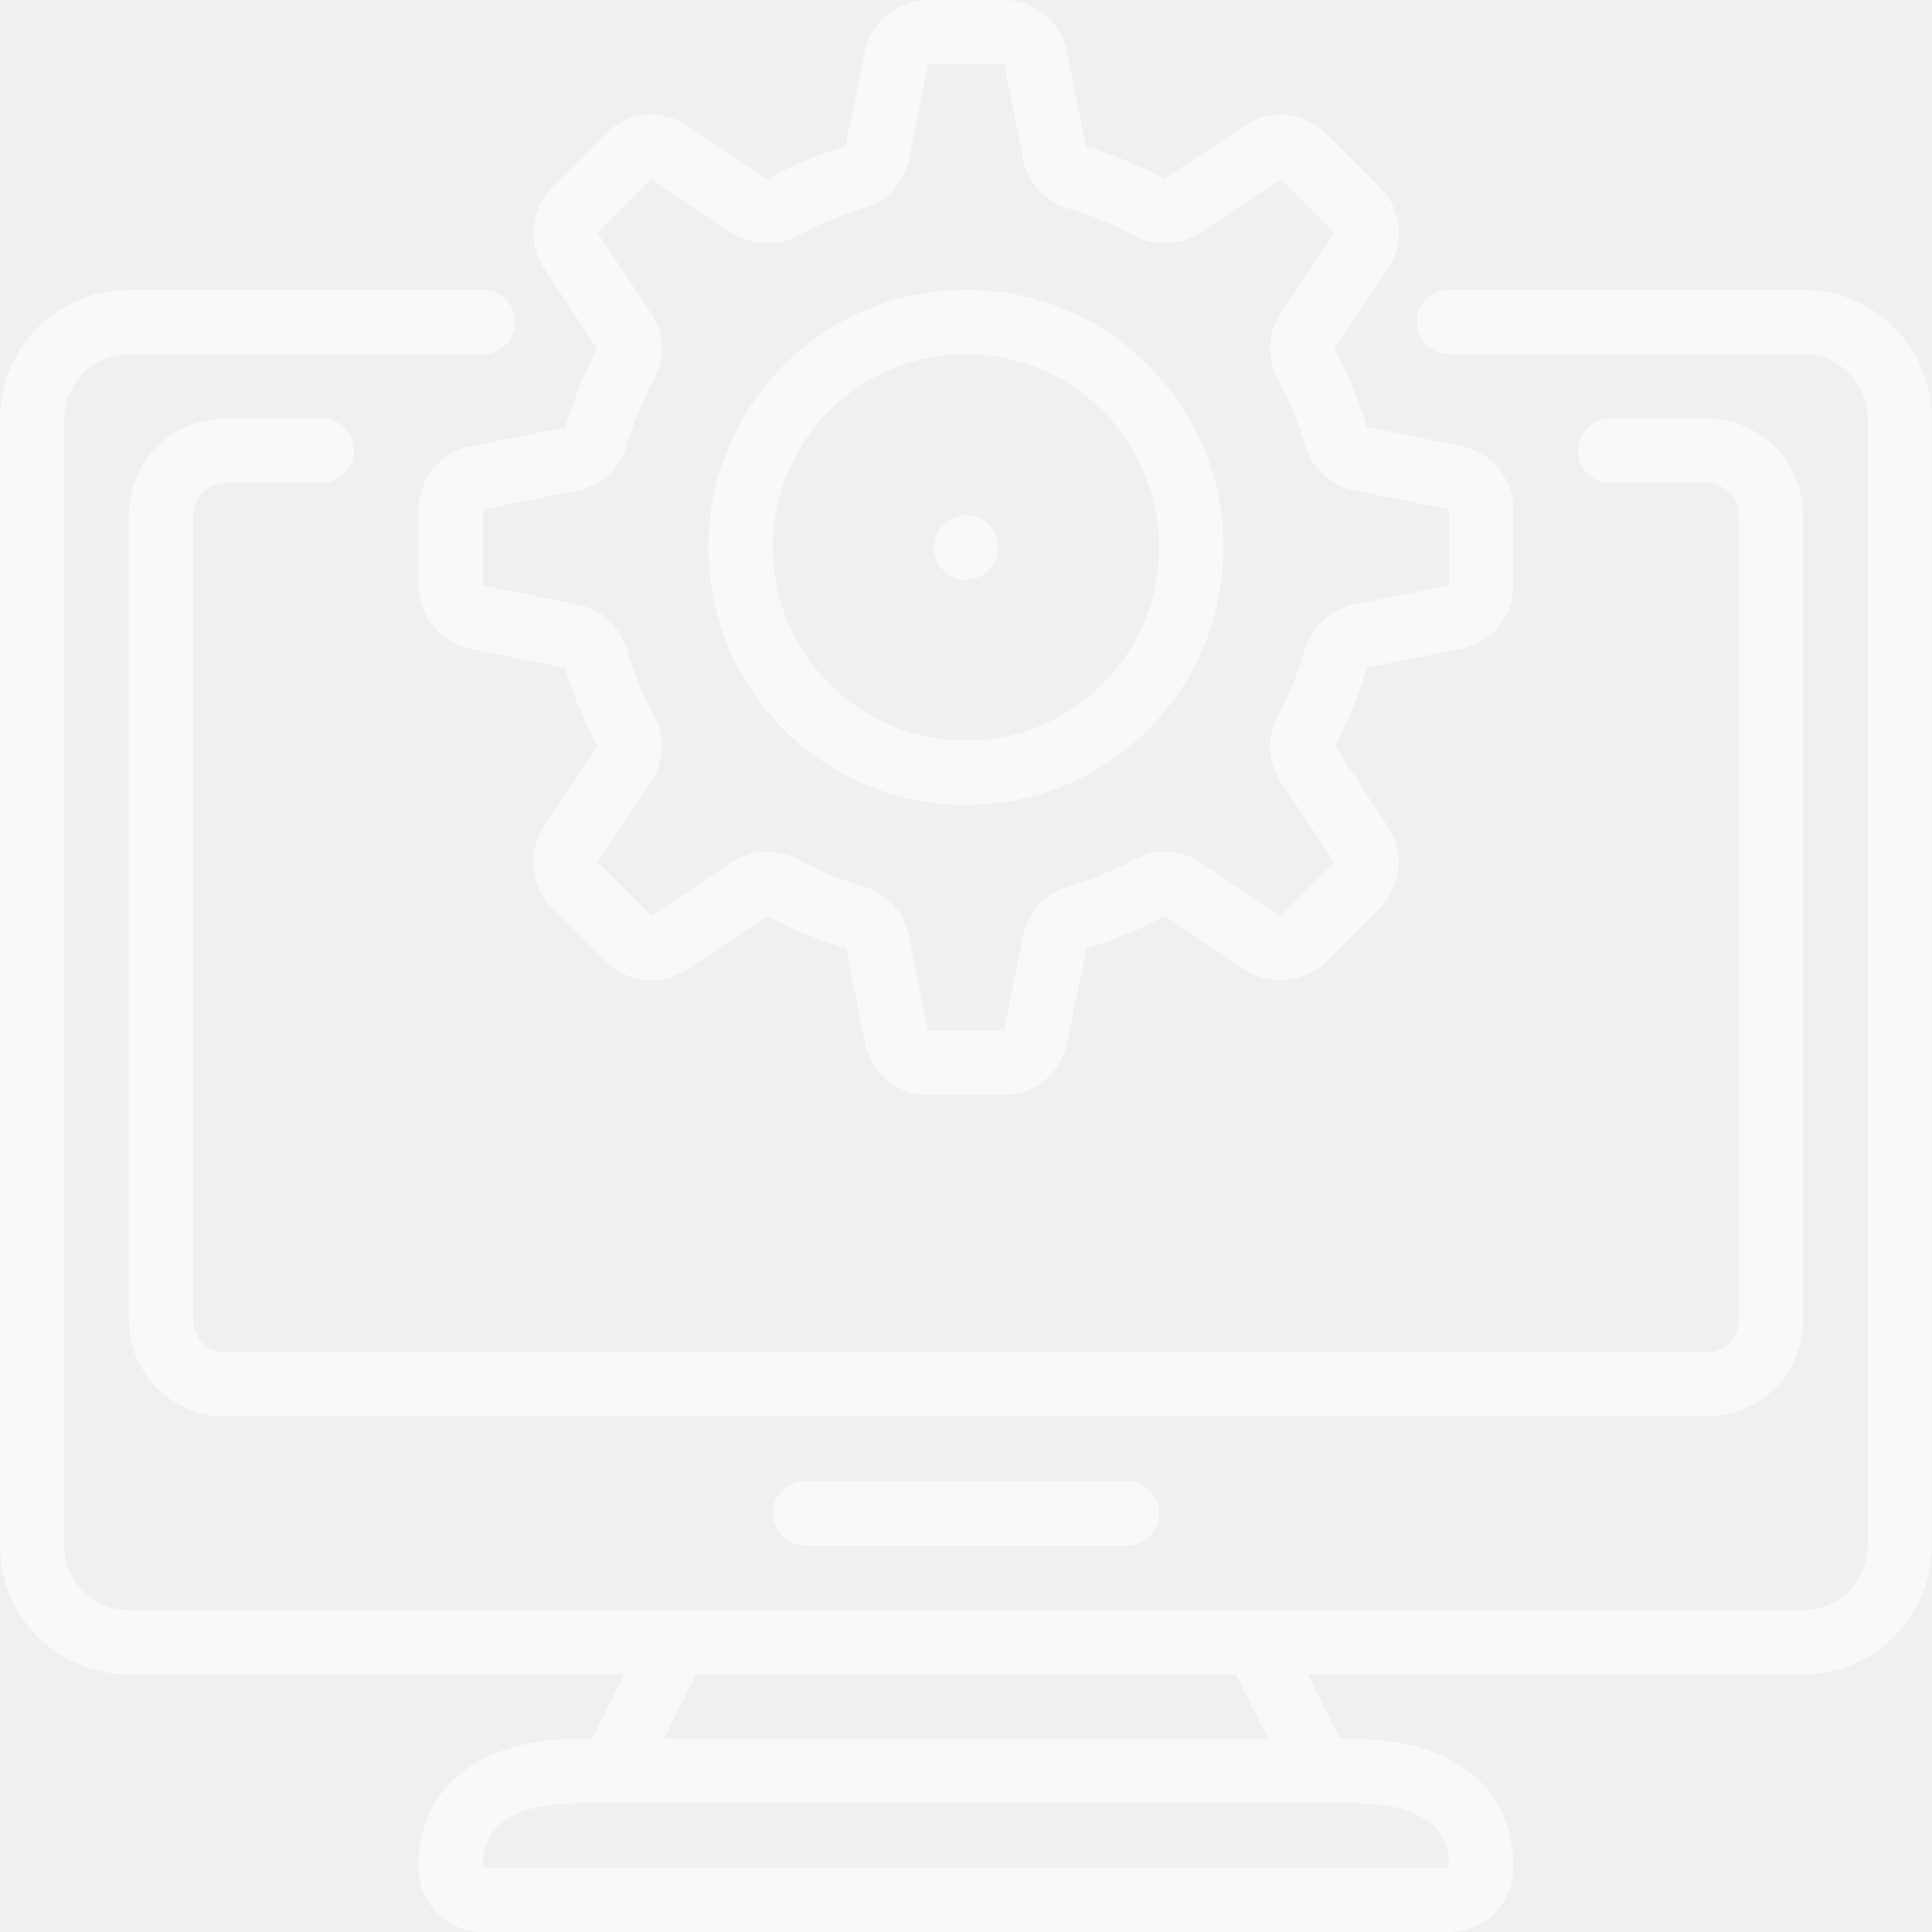
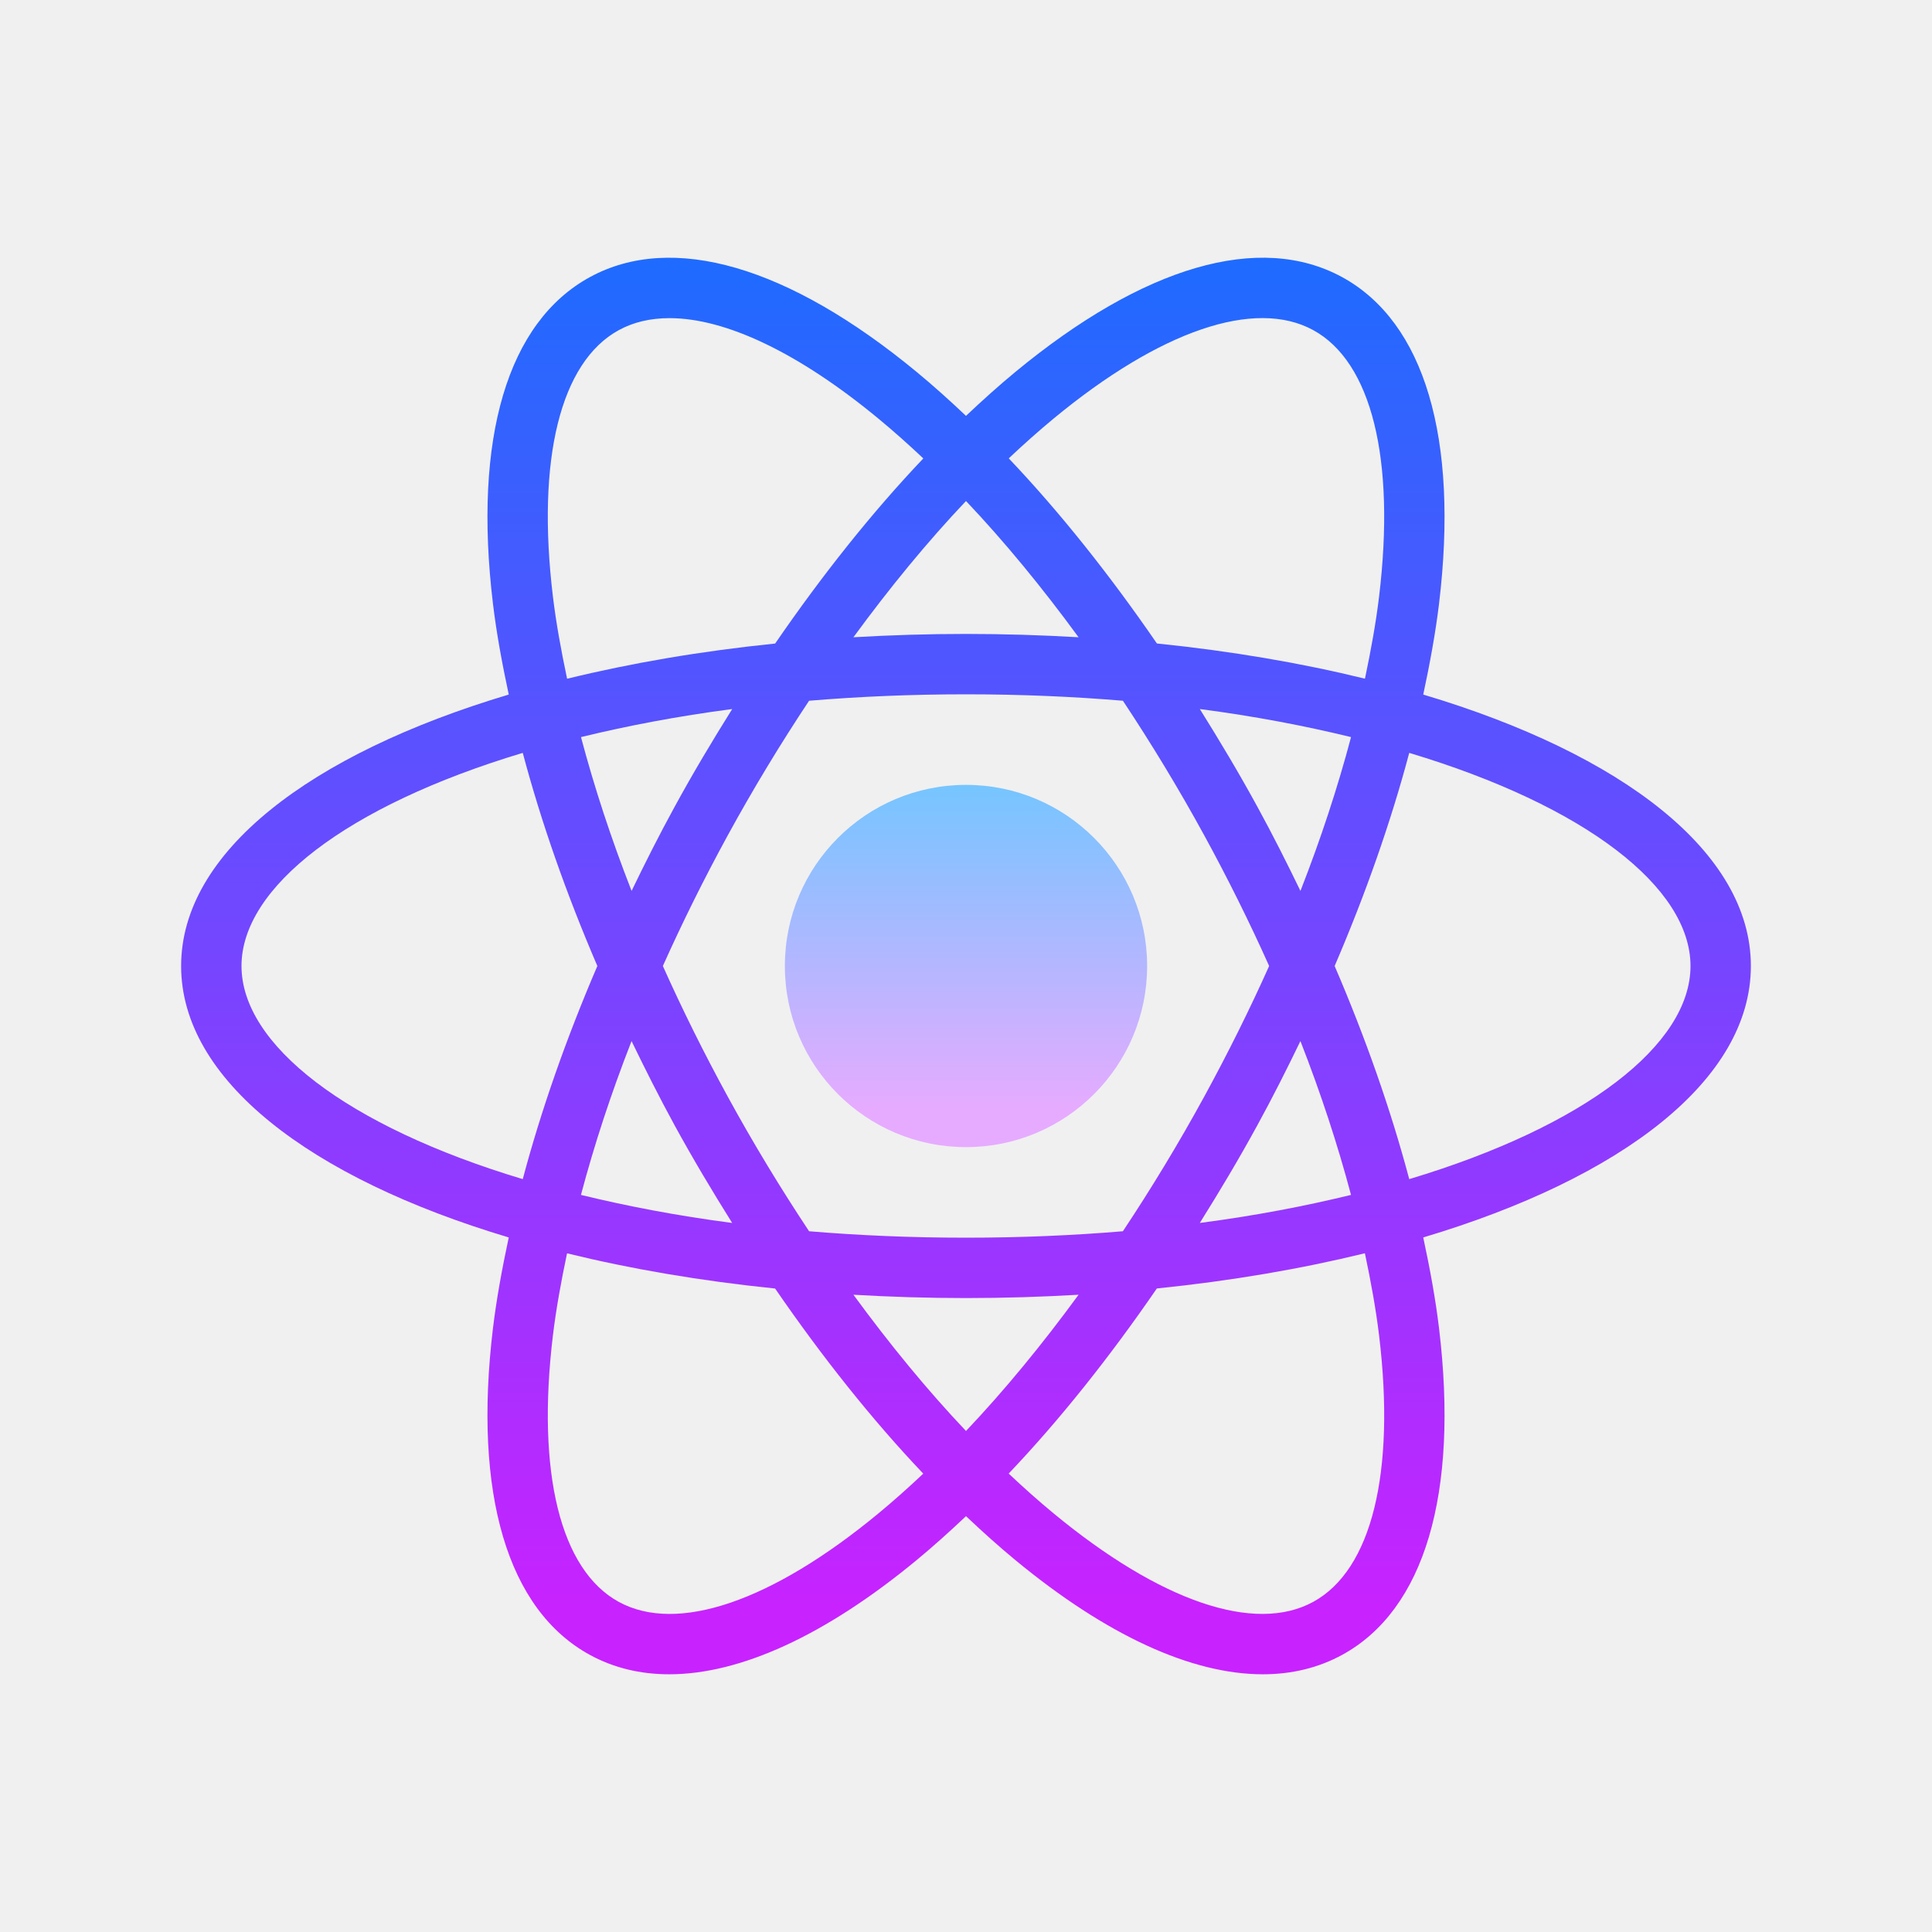
- <svg xmlns="http://www.w3.org/2000/svg" width="62.099" height="62.099" viewBox="0 0 62.099 62.099">
-   <g id="https:_www.flaticon.com_free-icon_development_1237114_term_web_20design_page_1_position_43" data-name="https://www.flaticon.com/free-icon/development_1237114#term=web%20design&amp;page=1&amp;position=43" opacity="0.6">
-     <path id="Path_11" data-name="Path 11" d="M4.14,121.305H20.06l-1.035,2.07h-.4c-3.241,0-5.175,1.547-5.175,4.14a2.07,2.07,0,0,0,2.07,2.07H46.574a2.07,2.07,0,0,0,2.07-2.07c0-2.592-1.934-4.14-5.175-4.14h-.4l-1.035-2.07h15.92a4.14,4.14,0,0,0,4.14-4.14V80.941a4.14,4.14,0,0,0-4.14-4.14H46.574a1.035,1.035,0,1,0,0,2.07H57.959a2.07,2.07,0,0,1,2.07,2.07v36.225a2.07,2.07,0,0,1-2.07,2.07H4.14a2.07,2.07,0,0,1-2.07-2.07V80.941a2.07,2.07,0,0,1,2.07-2.07H15.525a1.035,1.035,0,1,0,0-2.07H4.14A4.14,4.14,0,0,0,0,80.941v36.225A4.14,4.14,0,0,0,4.14,121.305Zm42.434,6.21H15.525c0-.512,0-2.07,3.105-2.07H43.469C46.574,125.445,46.574,127,46.574,127.515Zm-6.85-6.21,1.035,2.07H21.339l1.035-2.07Zm0,0" transform="translate(0 -67.486)" fill="#fff" />
-     <path id="Path_12" data-name="Path 12" d="M84.847,140.948H37.238a1.035,1.035,0,0,1-1.035-1.035V114.039A1.035,1.035,0,0,1,37.238,113h3.1a1.035,1.035,0,1,0,0-2.07h-3.1a3.1,3.1,0,0,0-3.105,3.105v25.874a3.1,3.1,0,0,0,3.105,3.1H84.847a3.1,3.1,0,0,0,3.105-3.1V114.039a3.1,3.1,0,0,0-3.105-3.105h-3.1a1.035,1.035,0,1,0,0,2.07h3.1a1.035,1.035,0,0,1,1.035,1.035v25.874A1.035,1.035,0,0,1,84.847,140.948Zm0,0" transform="translate(-29.993 -97.479)" fill="#fff" />
-     <path id="Path_13" data-name="Path 13" d="M205.836,392.535a1.035,1.035,0,0,0,0,2.07h10.35a1.035,1.035,0,0,0,0-2.07Zm0,0" transform="translate(-179.961 -344.926)" fill="#fff" />
-     <path id="Path_14" data-name="Path 14" d="M141.834,6.016l-1.726-1.727a2.07,2.07,0,0,0-2.615-.253l-2.587,1.708a12.771,12.771,0,0,0-2.518-1.027l-.61-3.051A2.069,2.069,0,0,0,129.75,0h-2.443a2.07,2.07,0,0,0-2.03,1.663l-.626,3.047a12.772,12.772,0,0,0-2.51,1.045l-2.577-1.719a2.069,2.069,0,0,0-2.614.256L115.221,6.02a2.077,2.077,0,0,0-.251,2.61l1.709,2.587a12.884,12.884,0,0,0-1.027,2.518l-3.051.608a2.078,2.078,0,0,0-1.668,2.029v2.445a2.076,2.076,0,0,0,1.664,2.03l3.046.621a12.9,12.9,0,0,0,1.044,2.51l-1.718,2.582a2.076,2.076,0,0,0,.258,2.615l1.726,1.726a2.07,2.07,0,0,0,2.614.257l2.588-1.708a12.8,12.8,0,0,0,2.518,1.027l.609,3.051a2.07,2.07,0,0,0,2.023,1.663h2.443a2.07,2.07,0,0,0,2.03-1.663l.626-3.047a12.744,12.744,0,0,0,2.51-1.045l2.577,1.723a2.07,2.07,0,0,0,2.616-.257l1.727-1.726a2.078,2.078,0,0,0,.256-2.615l-1.71-2.587a13.39,13.39,0,0,0,1.035-2.5l-.992-.295.987.278,3.051-.608a2.077,2.077,0,0,0,1.659-2.029V16.372a2.076,2.076,0,0,0-1.664-2.03l-3.046-.621a12.9,12.9,0,0,0-1.044-2.51l1.723-2.578A2.069,2.069,0,0,0,141.834,6.016Zm-3.188,4.042a2.078,2.078,0,0,0-.089,2.135,11.248,11.248,0,0,1,.872,2.114A2.069,2.069,0,0,0,141,15.763l3.049.61v2.445l-3.049.61a2.069,2.069,0,0,0-1.575,1.455A11.288,11.288,0,0,1,138.557,23a2.07,2.07,0,0,0,.09,2.135l1.723,2.578-1.727,1.727-2.578-1.723a2.079,2.079,0,0,0-2.136-.091,11.261,11.261,0,0,1-2.114.873,2.074,2.074,0,0,0-1.449,1.574l-.616,3.05h-2.443l-.611-3.051a2.077,2.077,0,0,0-1.456-1.574,11.235,11.235,0,0,1-2.113-.87,2.115,2.115,0,0,0-1-.253,2.04,2.04,0,0,0-1.138.343l-2.578,1.723-1.727-1.727,1.724-2.579A2.077,2.077,0,0,0,118.5,23a11.247,11.247,0,0,1-.871-2.114,2.069,2.069,0,0,0-1.575-1.455L113,18.817V16.372l3.049-.61a2.069,2.069,0,0,0,1.575-1.455,11.3,11.3,0,0,1,.872-2.114,2.07,2.07,0,0,0-.09-2.135L116.686,7.48l1.727-1.727,2.578,1.723a2.071,2.071,0,0,0,2.136.091,11.228,11.228,0,0,1,2.114-.872A2.075,2.075,0,0,0,126.7,5.12l.611-3.05h2.443l.611,3.051A2.077,2.077,0,0,0,131.816,6.7a11.235,11.235,0,0,1,2.113.87,2.07,2.07,0,0,0,2.136-.09l2.578-1.723L140.37,7.48Zm0,0" transform="translate(-97.479)" fill="#fff" />
-     <path id="Path_15" data-name="Path 15" d="M196.014,76.8a8.28,8.28,0,1,0,8.28,8.28A8.28,8.28,0,0,0,196.014,76.8Zm0,14.49a6.21,6.21,0,1,1,6.21-6.21A6.21,6.21,0,0,1,196.014,91.29Zm0,0" transform="translate(-164.965 -67.486)" fill="#fff" />
-     <path id="Path_16" data-name="Path 16" d="M249.535,137.57a1.035,1.035,0,1,1-1.035-1.035A1.035,1.035,0,0,1,249.535,137.57Zm0,0" transform="translate(-217.451 -119.975)" fill="#fff" />
-   </g>
+ <svg xmlns="http://www.w3.org/2000/svg" x="0px" y="0px" width="100" height="100" viewBox="0 0 64 64">
+   <linearGradient id="9GkdZLxQa1XTDblOFwLcpa_t4YbEbA834uH_gr1" x1="32" x2="32" y1="25.213" y2="36.722" gradientUnits="userSpaceOnUse">
+     <stop offset="0" stop-color="#6dc7ff" />
+     <stop offset="1" stop-color="#e6abff" />
+   </linearGradient>
+   <circle cx="32" cy="32" r="6" fill="url(#9GkdZLxQa1XTDblOFwLcpa_t4YbEbA834uH_gr1)" />
+   <linearGradient id="9GkdZLxQa1XTDblOFwLcpb_t4YbEbA834uH_gr2" x1="32" x2="32" y1="7.426" y2="53.44" gradientUnits="userSpaceOnUse">
+     <stop offset="0" stop-color="#1a6dff" />
+     <stop offset="1" stop-color="#c822ff" />
+   </linearGradient>
+   <path fill="url(#9GkdZLxQa1XTDblOFwLcpb_t4YbEbA834uH_gr2)" d="M58,32c0-3.758-4.243-7.017-10.853-8.992c0.221-1.031,0.407-2.045,0.524-3.015 c0.657-5.483-0.483-9.323-3.211-10.813c-2.729-1.489-6.574-0.372-10.831,3.146c-0.544,0.449-1.087,0.938-1.629,1.45 c-0.542-0.513-1.085-1.001-1.629-1.45C26.114,8.808,22.267,7.692,19.54,9.18c-2.728,1.489-3.868,5.329-3.211,10.813 c0.116,0.971,0.303,1.984,0.524,3.015C10.243,24.983,6,28.242,6,32s4.243,7.017,10.853,8.992c-0.221,1.031-0.407,2.045-0.524,3.015 c-0.657,5.483,0.483,9.323,3.211,10.813c0.789,0.431,1.67,0.643,2.628,0.643c2.357,0,5.177-1.287,8.203-3.788 c0.544-0.449,1.087-0.938,1.629-1.45c0.542,0.513,1.085,1.001,1.629,1.45c3.026,2.501,5.846,3.788,8.203,3.788 c0.958,0,1.84-0.213,2.628-0.643c2.728-1.489,3.868-5.329,3.211-10.813c-0.116-0.971-0.303-1.984-0.524-3.015 C53.757,39.017,58,35.758,58,32z M34.902,13.866c3.53-2.917,6.665-3.987,8.599-2.931c1.934,1.055,2.729,4.27,2.184,8.818 c-0.105,0.879-0.273,1.796-0.469,2.729c-2.117-0.519-4.43-0.915-6.892-1.166c-1.564-2.275-3.215-4.351-4.908-6.132 C33.91,14.718,34.406,14.276,34.902,13.866z M39.899,36.313c-0.853,1.562-1.76,3.055-2.702,4.474C35.546,40.925,33.811,41,32,41 s-3.546-0.075-5.198-0.213c-0.941-1.42-1.849-2.912-2.702-4.474c-0.784-1.435-1.499-2.878-2.142-4.313 c0.643-1.434,1.358-2.877,2.142-4.313c0.853-1.562,1.76-3.055,2.702-4.474C28.454,23.075,30.189,23,32,23s3.546,0.075,5.198,0.213 c0.941,1.42,1.849,2.912,2.702,4.474c0.784,1.435,1.499,2.878,2.142,4.313C41.399,33.434,40.683,34.877,39.899,36.313z M43.078,34.487c0.68,1.739,1.238,3.444,1.676,5.096c-1.544,0.376-3.21,0.694-5.009,0.929c0.657-1.05,1.3-2.124,1.909-3.241 C42.161,36.346,42.629,35.416,43.078,34.487z M32,47.403c-1.272-1.341-2.522-2.863-3.729-4.513C29.487,42.961,30.73,43,32,43 s2.513-0.039,3.729-0.11C34.522,44.54,33.272,46.062,32,47.403z M24.254,40.512c-1.799-0.235-3.465-0.553-5.009-0.929 c0.438-1.652,0.996-3.358,1.676-5.096c0.45,0.93,0.918,1.859,1.423,2.785C22.954,38.388,23.597,39.462,24.254,40.512z M20.922,29.513c-0.68-1.739-1.238-3.445-1.676-5.096c1.544-0.376,3.21-0.694,5.009-0.929c-0.657,1.05-1.3,2.124-1.909,3.241 C21.839,27.654,21.371,28.584,20.922,29.513z M32,16.597c1.272,1.341,2.522,2.863,3.729,4.513C34.513,21.039,33.27,21,32,21 s-2.513,0.039-3.729,0.11C29.478,19.46,30.728,17.938,32,16.597z M41.655,26.729c-0.609-1.116-1.252-2.19-1.909-3.241 c1.799,0.235,3.465,0.553,5.009,0.929c-0.438,1.652-0.996,3.358-1.676,5.096C42.629,28.584,42.161,27.654,41.655,26.729z M18.315,19.754c-0.546-4.549,0.25-7.764,2.184-8.818c0.488-0.267,1.053-0.397,1.681-0.397c1.86,0,4.278,1.147,6.918,3.328 c0.496,0.41,0.993,0.852,1.488,1.319c-1.693,1.781-3.345,3.856-4.908,6.132c-2.463,0.251-4.776,0.648-6.892,1.166 C18.588,21.55,18.421,20.633,18.315,19.754z M8,32c0-2.6,3.47-5.303,9.317-7.06c0.606,2.279,1.437,4.654,2.471,7.06 c-1.034,2.407-1.865,4.782-2.471,7.06C11.47,37.303,8,34.6,8,32z M29.098,50.134c-3.53,2.917-6.662,3.989-8.599,2.931 c-1.934-1.055-2.729-4.27-2.184-8.818c0.105-0.879,0.273-1.796,0.469-2.729c2.117,0.519,4.43,0.915,6.892,1.166 c1.564,2.275,3.215,4.351,4.908,6.132C30.09,49.282,29.594,49.724,29.098,50.134z M45.685,44.246 c0.546,4.549-0.25,7.764-2.184,8.818c-1.934,1.059-5.068-0.014-8.599-2.931c-0.496-0.41-0.993-0.852-1.488-1.319 c1.693-1.781,3.345-3.856,4.908-6.132c2.463-0.251,4.776-0.648,6.892-1.166C45.412,42.45,45.579,43.367,45.685,44.246z M46.683,39.06c-0.606-2.279-1.437-4.654-2.471-7.06c1.034-2.407,1.865-4.782,2.471-7.06C52.53,26.697,56,29.4,56,32 S52.53,37.303,46.683,39.06z" />
</svg>
